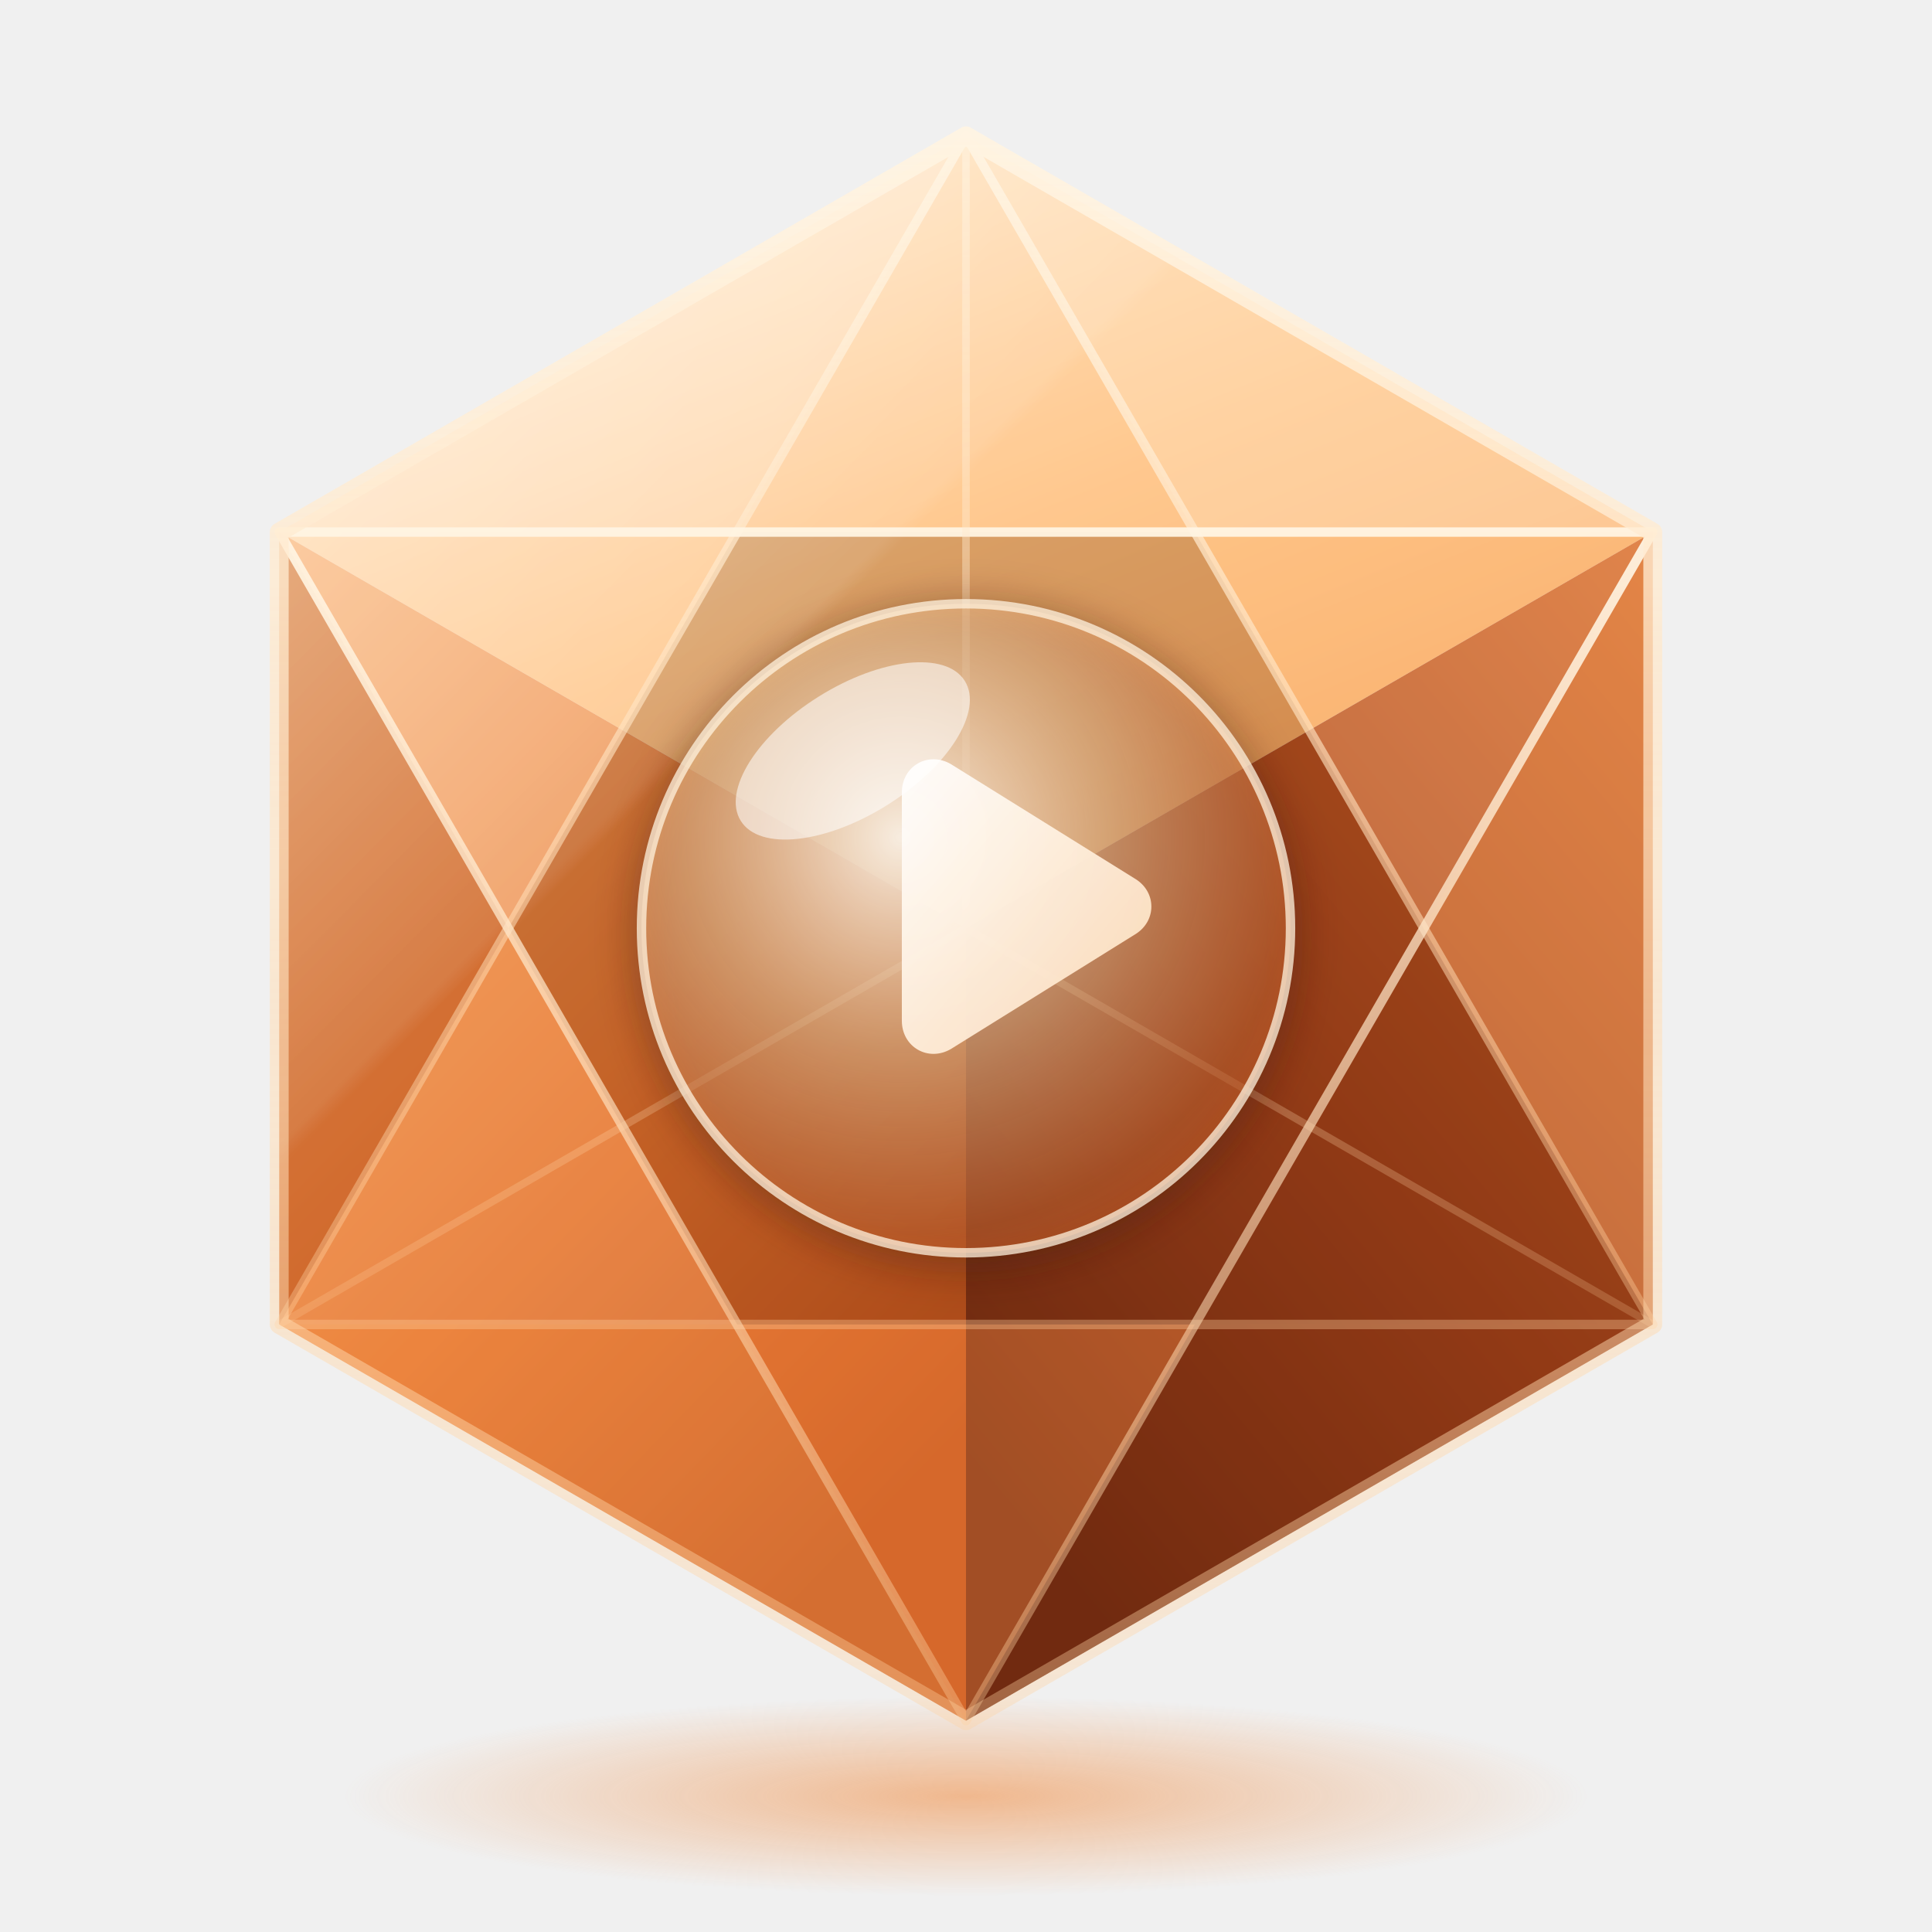
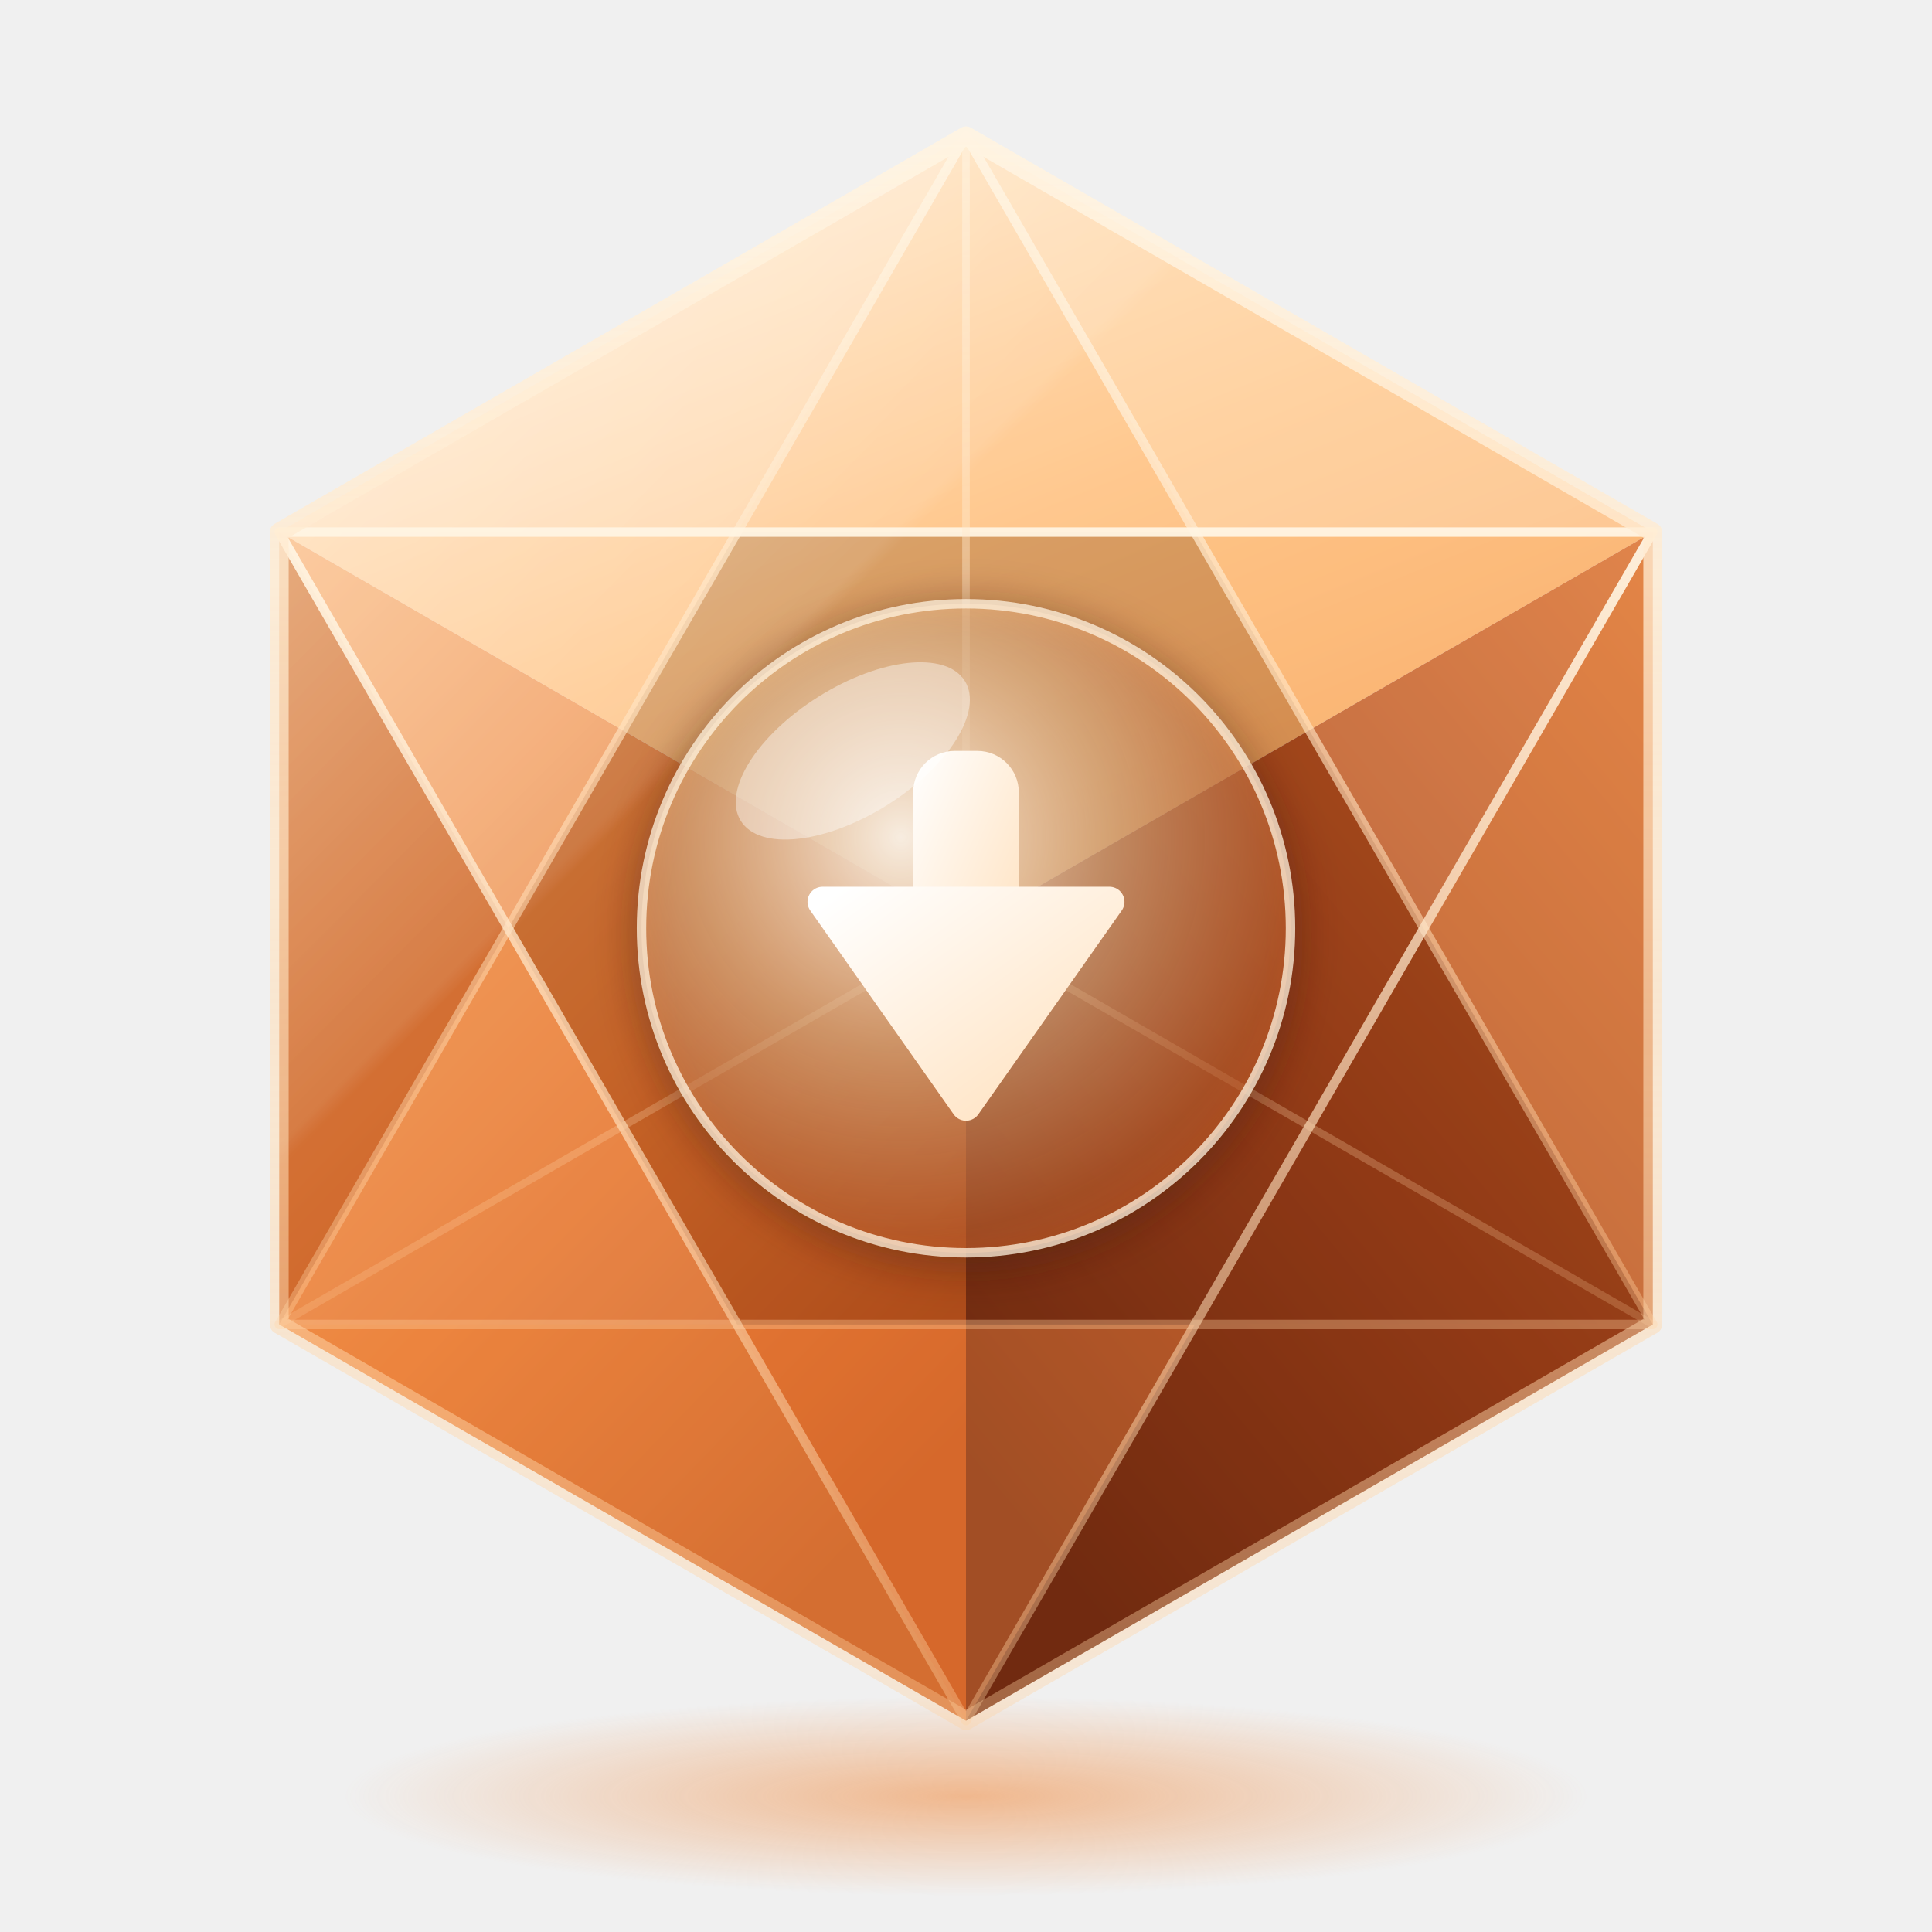
<svg xmlns="http://www.w3.org/2000/svg" viewBox="0 0 1024 1024">
  <defs>
    <linearGradient id="faceTop" x1="0.15" y1="0" x2="0.85" y2="1">
      <stop offset="0" stop-color="#FFE9C9" />
      <stop offset="0.5" stop-color="#FFBE7A" />
      <stop offset="1" stop-color="#F59A4E" />
    </linearGradient>
    <linearGradient id="faceLeft" x1="0" y1="0" x2="0.6" y2="1">
      <stop offset="0" stop-color="#F7A45C" />
      <stop offset="0.6" stop-color="#E4712C" />
      <stop offset="1" stop-color="#C4531B" />
    </linearGradient>
    <linearGradient id="faceRight" x1="1" y1="0" x2="0.3" y2="1">
      <stop offset="0" stop-color="#D86A2A" />
      <stop offset="0.55" stop-color="#A9441A" />
      <stop offset="1" stop-color="#7A2E12" />
    </linearGradient>
    <linearGradient id="edge" x1="0" y1="0" x2="0" y2="1">
      <stop offset="0" stop-color="#FFF4E2" stop-opacity="0.95" />
      <stop offset="1" stop-color="#FFD2A0" stop-opacity="0.35" />
    </linearGradient>
    <radialGradient id="orb" cx="0.4" cy="0.36" r="0.72">
      <stop offset="0" stop-color="#FFF8EE" stop-opacity="0.92" />
      <stop offset="0.45" stop-color="#FFD3A1" stop-opacity="0.55" />
      <stop offset="0.85" stop-color="#E9793A" stop-opacity="0.45" />
      <stop offset="1" stop-color="#B84C1A" stop-opacity="0.7" />
    </radialGradient>
    <linearGradient id="play" x1="0" y1="0" x2="1" y2="1">
      <stop offset="0" stop-color="#FFFFFF" />
      <stop offset="1" stop-color="#FFE0BC" />
    </linearGradient>
    <radialGradient id="reflect" cx="512" cy="952" r="330" gradientUnits="userSpaceOnUse" gradientTransform="translate(0 952) scale(1 0.16) translate(0 -952)">
      <stop offset="0" stop-color="#F08A3E" stop-opacity="0.55" />
      <stop offset="1" stop-color="#F08A3E" stop-opacity="0" />
    </radialGradient>
    <linearGradient id="sheen" x1="0.1" y1="0.05" x2="0.75" y2="0.8">
      <stop offset="0" stop-color="#FFFFFF" stop-opacity="0.34" />
      <stop offset="0.38" stop-color="#FFFFFF" stop-opacity="0.08" />
      <stop offset="0.39" stop-color="#FFFFFF" stop-opacity="0" />
      <stop offset="1" stop-color="#FFFFFF" stop-opacity="0" />
    </linearGradient>
    <filter id="soft" x="-20%" y="-20%" width="140%" height="140%">
      <feGaussianBlur stdDeviation="10" />
    </filter>
  </defs>
  <ellipse cx="512" cy="952" rx="330" ry="54" fill="url(#reflect)" />
  <polygon points="512,72 876,282 512,492 148,282" fill="url(#faceTop)" />
  <polygon points="148,282 512,492 512,912 148,702" fill="url(#faceLeft)" />
  <polygon points="876,282 876,702 512,912 512,492" fill="url(#faceRight)" />
  <g>
    <polygon points="512,72 876,282 633.3,282" fill="#FFF3E0" opacity="0.38" />
    <polygon points="876,282 876,702 754.5,492" fill="#FFC58A" opacity="0.30" />
    <polygon points="876,702 512,912 633.3,702" fill="#5C200B" opacity="0.30" />
    <polygon points="512,912 148,702 390.7,702" fill="#FFB36B" opacity="0.28" />
    <polygon points="148,702 148,282 269.5,492" fill="#7E2F12" opacity="0.22" />
    <polygon points="148,282 512,72 390.7,282" fill="#FFFFFF" opacity="0.30" />
    <polygon points="512,72 633.3,282 390.7,282" fill="#FFFFFF" opacity="0.16" />
    <polygon points="876,282 754.5,492 633.3,282" fill="#FFE2BD" opacity="0.22" />
    <polygon points="876,702 633.3,702 754.5,492" fill="#4A1A08" opacity="0.26" />
    <polygon points="512,912 390.7,702 633.3,702" fill="#FF9A52" opacity="0.30" />
    <polygon points="148,702 269.5,492 390.7,702" fill="#FFD6A8" opacity="0.20" />
    <polygon points="148,282 390.7,282 269.5,492" fill="#FFEAD0" opacity="0.28" />
    <polygon points="633.3,282 754.5,492 633.3,702 390.7,702 269.5,492 390.7,282" fill="#2A1208" opacity="0.18" />
  </g>
  <polygon points="512,72 876,282 876,702 512,912 148,702 148,282" fill="url(#sheen)" />
  <g fill="none" stroke="url(#edge)" stroke-linejoin="round">
    <polygon points="512,72 876,702 148,702" stroke-width="5" />
    <polygon points="512,912 148,282 876,282" stroke-width="5" />
    <path d="M512 492 L512 72 M512 492 L876 702 M512 492 L148 702" stroke-width="4" opacity="0.6" />
    <polygon points="512,72 876,282 876,702 512,912 148,702 148,282" stroke-width="10" />
  </g>
  <circle cx="512" cy="496" r="178" fill="#3A1709" opacity="0.35" filter="url(#soft)" />
  <circle cx="512" cy="492" r="172" fill="url(#orb)" />
  <circle cx="512" cy="492" r="172" fill="none" stroke="#FFF2DF" stroke-opacity="0.75" stroke-width="5" />
-   <path d="M478 420 C478 406 492 398 504 405 L602 466 C613 473 613 488 602 495 L504 556 C492 563 478 555 478 541 Z" fill="url(#play)" opacity="0.93" />
-   <ellipse cx="452" cy="398" rx="70" ry="34" transform="rotate(-32 452 398)" fill="#FFFFFF" opacity="0.55" />
+   <g fill="url(#play)">
+     <rect x="484" y="398" width="56" height="126" rx="22" />
+     <path d="M436 478 L588 478 L512 586 Z" stroke="url(#play)" stroke-width="16" stroke-linejoin="round" />
+   </g>
+   <ellipse cx="452" cy="398" rx="70" ry="34" transform="rotate(-32 452 398)" fill="#FFFFFF" opacity="0.4" />
</svg>
